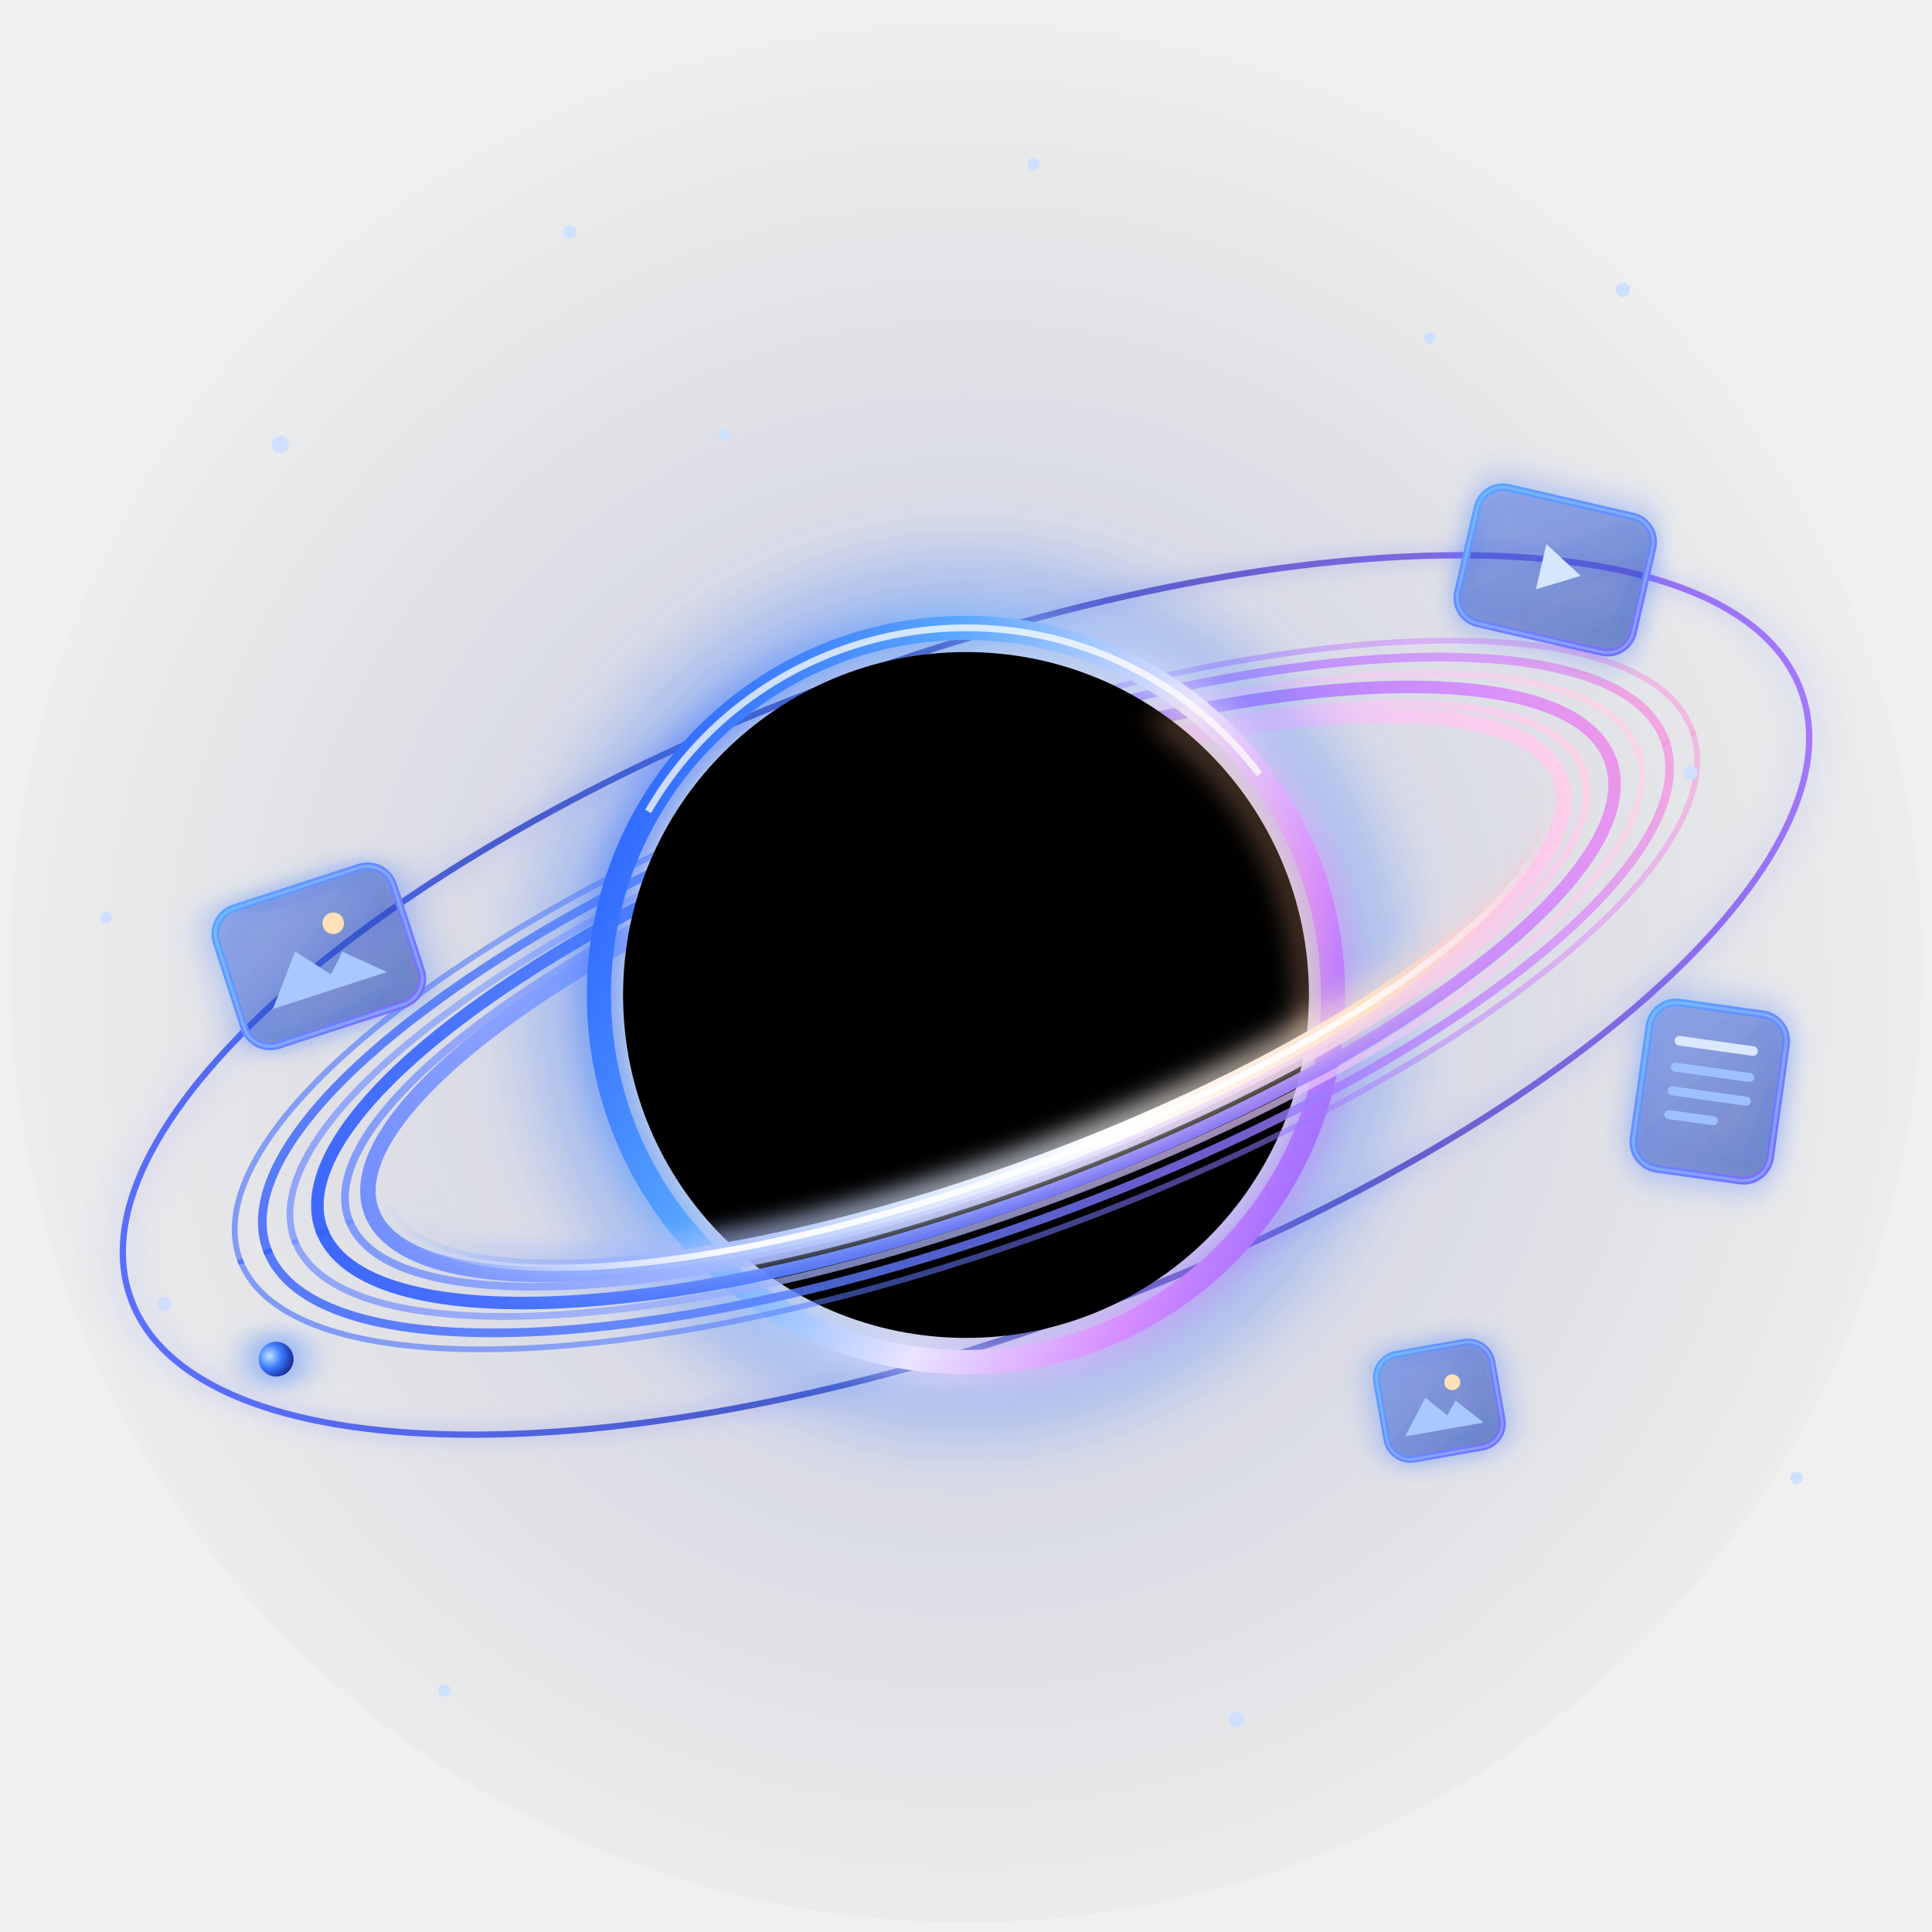
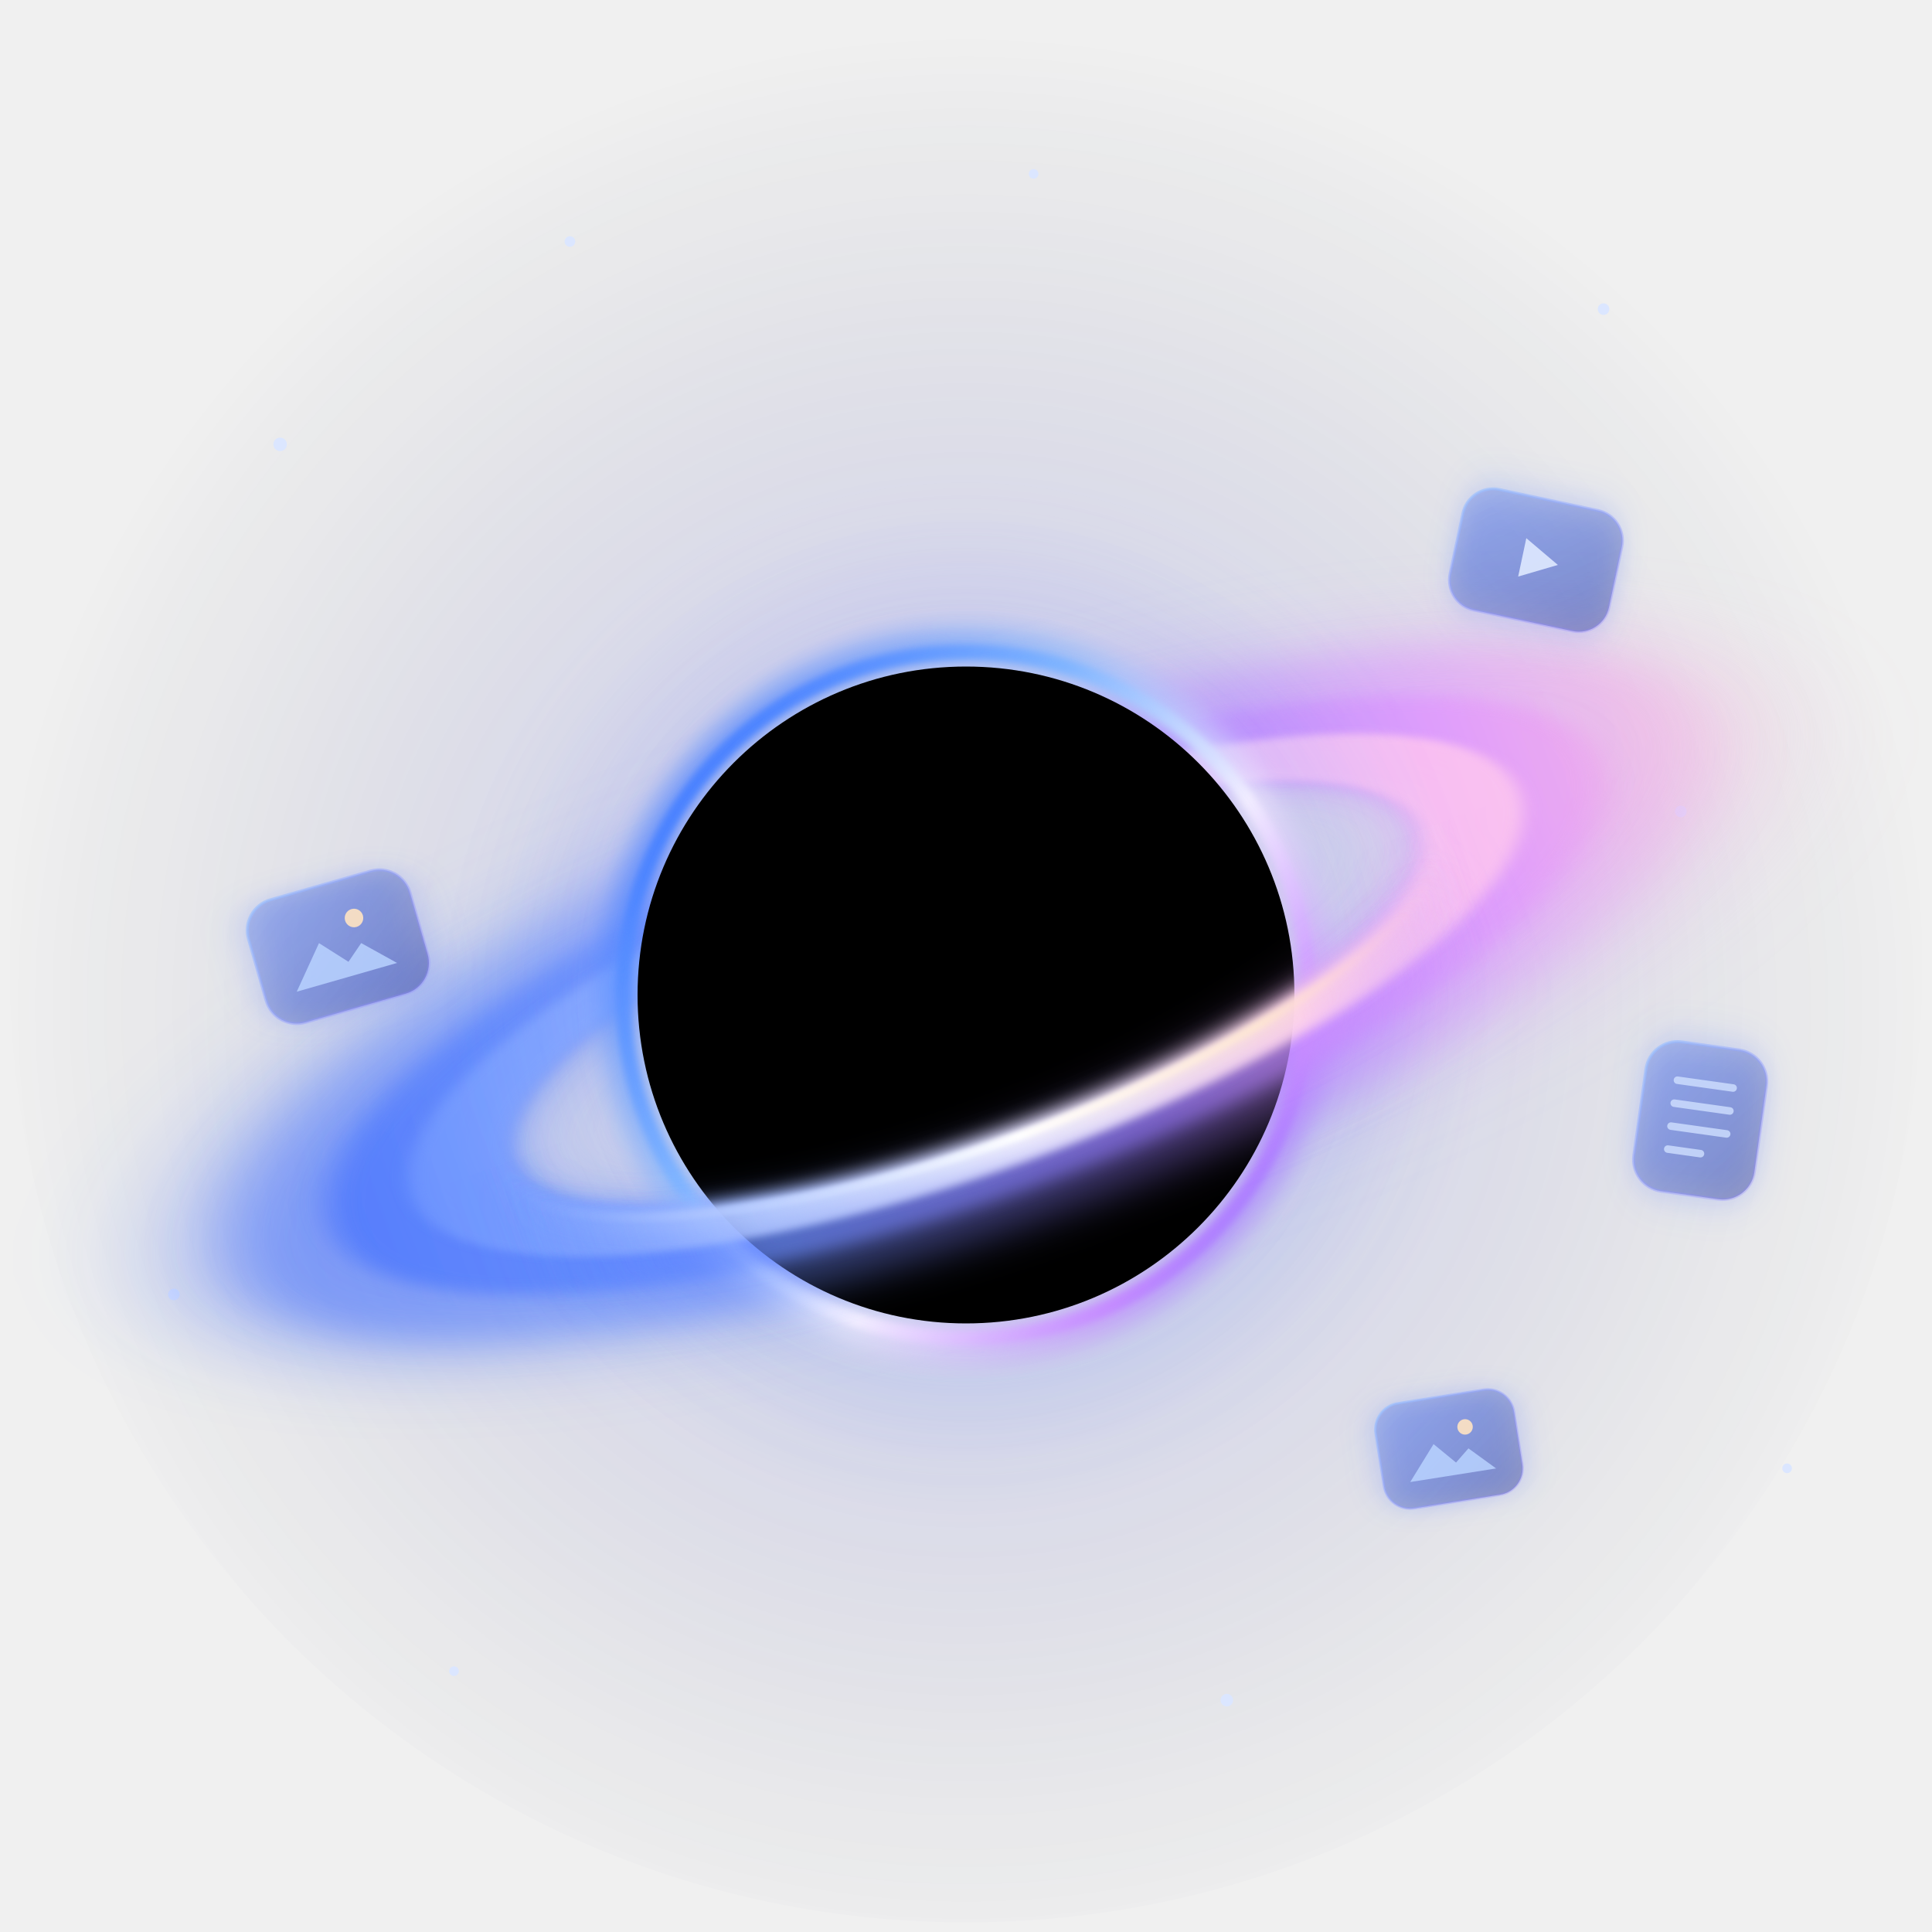
<svg xmlns="http://www.w3.org/2000/svg" viewBox="0 0 400 400" role="img" aria-label="Auto Orbital">
  <style>
- .ao-card{animation:ao-float 5s ease-in-out infinite}.c2{animation-delay:-1.2s}.c3{animation-delay:-2.4s}.c4{animation-delay:-3.4s}
- @keyframes ao-float{0%,100%{translate:0 0}50%{translate:0 -5px}}
- .ao-disk-glow{animation:ao-pulse 3.4s ease-in-out infinite}@keyframes ao-pulse{0%,100%{opacity:.85}50%{opacity:1}}
- .ao-star{animation:ao-tw 2.6s ease-in-out infinite}@keyframes ao-tw{0%,100%{opacity:.25}50%{opacity:1}}
- @media (prefers-reduced-motion:reduce){.ao-card,.ao-disk-glow,.ao-star{animation:none}}
+ .ao-card{animation:ao-float 7s ease-in-out infinite}.c2{animation-delay:-1.7s}.c3{animation-delay:-3.4s}.c4{animation-delay:-5.1s}
+ @keyframes ao-float{0%,100%{translate:0 0}50%{translate:0 -4px}}
+ .ao-disk{animation:ao-breathe 6s ease-in-out infinite}@keyframes ao-breathe{0%,100%{opacity:.88}50%{opacity:1}}
+ .ao-halo{animation:ao-halo 6s ease-in-out infinite}@keyframes ao-halo{0%,100%{opacity:.75}50%{opacity:1}}
+ .ao-star{animation:ao-tw 4.5s ease-in-out infinite}@keyframes ao-tw{0%,100%{opacity:.15}50%{opacity:.7}}
+ @media (prefers-reduced-motion:reduce){.ao-card,.ao-disk,.ao-halo,.ao-star{animation:none}}
</style>
  <defs>
-     <radialGradient id="sy-bg" cx="50%" cy="52%" r="52%">
-       <stop offset="0" stop-color="#2f6bff" stop-opacity=".22" />
-       <stop offset=".5" stop-color="#1b2a8f" stop-opacity=".10" />
+     <radialGradient id="sy-bg" cx="50%" cy="52%" r="50%">
+       <stop offset="0" stop-color="#3a6dff" stop-opacity=".26" />
+       <stop offset=".55" stop-color="#2a2fa8" stop-opacity=".10" />
      <stop offset="1" stop-color="#0b1030" stop-opacity="0" />
    </radialGradient>
-     <linearGradient id="sy-diskA" x1="-165" y1="0" x2="165" y2="0" gradientUnits="userSpaceOnUse">
-       <stop offset="0" stop-color="#2f5bff" />
-       <stop offset=".3" stop-color="#4f7bff" />
-       <stop offset=".62" stop-color="#8a74ff" />
-       <stop offset=".86" stop-color="#d58cff" />
-       <stop offset="1" stop-color="#ff9ad6" />
+     <linearGradient id="sy-disk" x1="-176" y1="0" x2="176" y2="0" gradientUnits="userSpaceOnUse">
+       <stop offset="0" stop-color="#2b5cff" />
+       <stop offset=".3" stop-color="#5a86ff" />
+       <stop offset=".58" stop-color="#9a7bff" />
+       <stop offset=".82" stop-color="#e193ff" />
+       <stop offset="1" stop-color="#ffb3d9" />
    </linearGradient>
-     <linearGradient id="sy-diskB" x1="-140" y1="0" x2="140" y2="0" gradientUnits="userSpaceOnUse">
-       <stop offset="0" stop-color="#6f8cff" />
-       <stop offset=".35" stop-color="#a9b8ff" />
-       <stop offset=".7" stop-color="#e7c4ff" />
-       <stop offset="1" stop-color="#ffd0e8" />
+     <linearGradient id="sy-disk2" x1="-176" y1="0" x2="176" y2="0" gradientUnits="userSpaceOnUse">
+       <stop offset="0" stop-color="#4f7dff" />
+       <stop offset=".3" stop-color="#8fb0ff" />
+       <stop offset=".55" stop-color="#d9d2ff" />
+       <stop offset=".8" stop-color="#ffc6f0" />
+       <stop offset="1" stop-color="#ffd6e6" />
    </linearGradient>
-     <linearGradient id="sy-hot" x1="-130" y1="0" x2="130" y2="0" gradientUnits="userSpaceOnUse">
-       <stop offset="0" stop-color="#7ea0ff" stop-opacity="0" />
-       <stop offset=".18" stop-color="#9db6ff" stop-opacity=".9" />
-       <stop offset=".4" stop-color="#d9e6ff" />
-       <stop offset=".58" stop-color="#ffffff" />
-       <stop offset=".8" stop-color="#ffe2c8" stop-opacity=".95" />
-       <stop offset="1" stop-color="#ffb8d8" stop-opacity="0" />
+     <linearGradient id="sy-diskF" x1="-176" y1="0" x2="176" y2="0" gradientUnits="userSpaceOnUse">
+       <stop offset="0" stop-color="#2b5cff" stop-opacity="0" />
+       <stop offset=".2" stop-color="#4f7dff" stop-opacity="0" />
+       <stop offset=".34" stop-color="#6a8cff" />
+       <stop offset=".58" stop-color="#9a7bff" />
+       <stop offset=".68" stop-color="#c88cff" />
+       <stop offset=".8" stop-color="#e193ff" stop-opacity="0" />
+       <stop offset="1" stop-color="#ffb3d9" stop-opacity="0" />
    </linearGradient>
-     <linearGradient id="sy-hotline" x1="-130" y1="0" x2="130" y2="0" gradientUnits="userSpaceOnUse">
-       <stop offset="0" stop-color="#fff" stop-opacity="0" />
-       <stop offset=".25" stop-color="#fff" stop-opacity=".9" />
-       <stop offset=".75" stop-color="#fff" stop-opacity=".9" />
-       <stop offset="1" stop-color="#fff" stop-opacity="0" />
+     <linearGradient id="sy-diskF2" x1="-176" y1="0" x2="176" y2="0" gradientUnits="userSpaceOnUse">
+       <stop offset="0" stop-color="#4f7dff" stop-opacity="0" />
+       <stop offset=".2" stop-color="#8fb0ff" stop-opacity="0" />
+       <stop offset=".34" stop-color="#a9c0ff" />
+       <stop offset=".55" stop-color="#e4dcff" />
+       <stop offset=".68" stop-color="#ffd0f0" />
+       <stop offset=".8" stop-color="#ffd6e6" stop-opacity="0" />
+       <stop offset="1" stop-color="#ffd6e6" stop-opacity="0" />
    </linearGradient>
-     <linearGradient id="sy-ring" x1="-80" y1="-30" x2="80" y2="40" gradientUnits="userSpaceOnUse">
-       <stop offset="0" stop-color="#2d63ff" />
-       <stop offset=".3" stop-color="#58a6ff" />
-       <stop offset=".6" stop-color="#e9e4ff" />
-       <stop offset=".82" stop-color="#d68cff" />
-       <stop offset="1" stop-color="#8a62ff" />
+     <linearGradient id="sy-hot" x1="-100" y1="0" x2="100" y2="0" gradientUnits="userSpaceOnUse">
+       <stop offset="0" stop-color="#8fb0ff" stop-opacity="0" />
+       <stop offset=".22" stop-color="#b9cdff" stop-opacity=".9" />
+       <stop offset=".5" stop-color="#ffffff" />
+       <stop offset=".78" stop-color="#ffe6d2" stop-opacity=".9" />
+       <stop offset="1" stop-color="#ffc0e0" stop-opacity="0" />
    </linearGradient>
-     <linearGradient id="sy-orbit" x1="-184" y1="0" x2="184" y2="0" gradientUnits="userSpaceOnUse">
-       <stop offset="0" stop-color="#4a63ff" />
-       <stop offset=".5" stop-color="#2a3b9a" />
-       <stop offset="1" stop-color="#a06bff" />
+     <linearGradient id="sy-ring" x1="-70" y1="-50" x2="70" y2="55" gradientUnits="userSpaceOnUse">
+       <stop offset="0" stop-color="#3a72ff" />
+       <stop offset=".35" stop-color="#7fb4ff" />
+       <stop offset=".62" stop-color="#f1ecff" />
+       <stop offset=".85" stop-color="#c48bff" />
+       <stop offset="1" stop-color="#7f6bff" />
    </linearGradient>
+     <radialGradient id="sy-halo" cx="50%" cy="38%" r="60%">
+       <stop offset="0" stop-color="#ffd9b8" stop-opacity=".9" />
+       <stop offset=".5" stop-color="#b79bff" stop-opacity=".55" />
+       <stop offset="1" stop-color="#4b74ff" stop-opacity=".35" />
+     </radialGradient>
    <linearGradient id="sy-card" x1="0" y1="0" x2="1" y2="1">
-       <stop offset="0" stop-color="#2c55d8" stop-opacity=".30" />
-       <stop offset="1" stop-color="#18237a" stop-opacity=".42" />
+       <stop offset="0" stop-color="#3f67e6" stop-opacity=".30" />
+       <stop offset="1" stop-color="#1d2a86" stop-opacity=".40" />
    </linearGradient>
-     <linearGradient id="sy-cardstroke" x1="0" y1="0" x2="1" y2="1">
-       <stop offset="0" stop-color="#58a6ff" />
-       <stop offset="1" stop-color="#7a6bff" />
+     <linearGradient id="sy-cardst" x1="0" y1="0" x2="1" y2="1">
+       <stop offset="0" stop-color="#9cc4ff" stop-opacity=".7" />
+       <stop offset="1" stop-color="#8a7bff" stop-opacity=".25" />
    </linearGradient>
-     <radialGradient id="sy-sphere" cx="35%" cy="35%" r="70%">
-       <stop offset="0" stop-color="#bfe2ff" />
-       <stop offset=".5" stop-color="#3b7bff" />
-       <stop offset="1" stop-color="#1a2a99" />
+     <radialGradient id="sy-sph" cx="35%" cy="35%" r="70%">
+       <stop offset="0" stop-color="#e3f1ff" />
+       <stop offset=".5" stop-color="#5a8dff" />
+       <stop offset="1" stop-color="#27349e" />
    </radialGradient>
-     <filter id="sy-blur8" x="-30%" y="-80%" width="160%" height="260%">
-       <feGaussianBlur stdDeviation="7" />
+     <filter id="sy-b12" x="-40%" y="-150%" width="180%" height="400%">
+       <feGaussianBlur stdDeviation="11" />
    </filter>
-     <filter id="sy-blur4" x="-30%" y="-80%" width="160%" height="260%">
-       <feGaussianBlur stdDeviation="3.2" />
+     <filter id="sy-b6" x="-60%" y="-160%" width="220%" height="420%">
+       <feGaussianBlur stdDeviation="6" />
    </filter>
-     <filter id="sy-blur3" x="-60%" y="-60%" width="220%" height="220%">
-       <feGaussianBlur stdDeviation="3" />
+     <filter id="sy-b2" x="-30%" y="-120%" width="160%" height="340%">
+       <feGaussianBlur stdDeviation="1.3" />
    </filter>
-     <filter id="sy-soft" x="-40%" y="-40%" width="180%" height="180%">
-       <feDropShadow dx="0" dy="0" stdDeviation="5" flood-color="#2f6bff" flood-opacity=".7" />
+     <filter id="sy-b3" x="-30%" y="-120%" width="160%" height="340%">
+       <feGaussianBlur stdDeviation="2.6" />
+     </filter>
+     <filter id="sy-b1" x="-30%" y="-120%" width="160%" height="340%">
+       <feGaussianBlur stdDeviation=".7" />
    </filter>
    <clipPath id="sy-back">
-       <rect x="-200" y="-100" width="400" height="101" />
+       <rect x="-240" y="-140" width="480" height="141" />
    </clipPath>
    <clipPath id="sy-front">
-       <rect x="-200" y="0" width="400" height="100" />
+       <rect x="-240" y="0" width="480" height="140" />
    </clipPath>
  </defs>
  <circle cx="200" cy="200" r="198" fill="url(#sy-bg)" />
+   <circle class="ao-star" cx="58" cy="92" r="1.4" fill="#dbe6ff" style="animation-delay:-0s" />
+   <circle class="ao-star" cx="118" cy="50" r="1.1" fill="#dbe6ff" style="animation-delay:-1.1s" />
+   <circle class="ao-star" cx="348" cy="168" r="1.2" fill="#dbe6ff" style="animation-delay:-2.2s" />
+   <circle class="ao-star" cx="36" cy="268" r="1.2" fill="#dbe6ff" style="animation-delay:-0.6s" />
+   <circle class="ao-star" cx="254" cy="352" r="1.3" fill="#dbe6ff" style="animation-delay:-1.7s" />
+   <circle class="ao-star" cx="214" cy="36" r="1" fill="#dbe6ff" style="animation-delay:-2.9s" />
+   <circle class="ao-star" cx="370" cy="304" r="1" fill="#dbe6ff" style="animation-delay:-0.3s" />
+   <circle class="ao-star" cx="94" cy="346" r="1" fill="#dbe6ff" style="animation-delay:-2.0s" />
+   <circle class="ao-star" cx="332" cy="64" r="1.2" fill="#dbe6ff" style="animation-delay:-1.0s" />
  <g transform="translate(200 206) rotate(-20)">
-     <ellipse rx="184" ry="70" fill="none" stroke="url(#sy-orbit)" stroke-width="1.3" opacity=".9" />
-     <ellipse rx="184" ry="70" fill="none" stroke="#5f6dff" stroke-width="4" opacity=".16" filter="url(#sy-blur3)" />
-     <g class="ao-disk-glow">
-       <ellipse rx="160" ry="52" fill="none" stroke="url(#sy-diskA)" stroke-width="1.2" opacity="0.55" clip-path="url(#sy-back)" />
-       <ellipse rx="154" ry="49" fill="none" stroke="url(#sy-diskA)" stroke-width="1.8" opacity="0.8" clip-path="url(#sy-back)" />
-       <ellipse rx="148" ry="46" fill="none" stroke="url(#sy-diskB)" stroke-width="1.4" opacity="0.7" clip-path="url(#sy-back)" />
-       <ellipse rx="142" ry="44" fill="none" stroke="url(#sy-diskA)" stroke-width="2.6" opacity="0.95" clip-path="url(#sy-back)" />
-       <ellipse rx="136" ry="41" fill="none" stroke="url(#sy-diskB)" stroke-width="1.6" opacity="0.85" clip-path="url(#sy-back)" />
-       <ellipse rx="131" ry="39" fill="none" stroke="url(#sy-diskB)" stroke-width="3.2" opacity="1" clip-path="url(#sy-back)" />
+     <g class="ao-disk">
+       <path d="M -176 0 A 176 52.80 0 1 1 176 0 A 176 52.80 0 1 1 -176 0 Z M -98 0 A 98 29.40 0 1 0 98 0 A 98 29.40 0 1 0 -98 0 Z" fill-rule="evenodd" fill="url(#sy-disk)" opacity=".30" filter="url(#sy-b12)" />
+       <path d="M -162 0 A 162 48.60 0 1 1 162 0 A 162 48.60 0 1 1 -162 0 Z M -100 0 A 100 30.00 0 1 0 100 0 A 100 30.00 0 1 0 -100 0 Z" fill-rule="evenodd" fill="url(#sy-disk)" opacity=".42" filter="url(#sy-b6)" />
+       <path d="M -140 0 A 140 42.00 0 1 1 140 0 A 140 42.00 0 1 1 -140 0 Z M -100 0 A 100 30.00 0 1 0 100 0 A 100 30.00 0 1 0 -100 0 Z" fill-rule="evenodd" fill="url(#sy-disk)" opacity=".62" filter="url(#sy-b3)" />
+       <path d="M -122 0 A 122 36.60 0 1 1 122 0 A 122 36.60 0 1 1 -122 0 Z M -100 0 A 100 30.00 0 1 0 100 0 A 100 30.00 0 1 0 -100 0 Z" fill-rule="evenodd" fill="url(#sy-disk2)" opacity=".8" filter="url(#sy-b2)" />
    </g>
    <g>
      <g>
-         <animateMotion dur="11s" repeatCount="indefinite" path="M -184 0 A 184 70 0 1 1 184 0 A 184 70 0 1 1 -184 0" />
-         <circle r="7" fill="#3b7bff" opacity=".6" filter="url(#sy-blur3)" />
-         <circle r="4.2" fill="url(#sy-sphere)" />
+         <animateMotion dur="14s" repeatCount="indefinite" path="M -186 0 A 186 67.8 0 1 1 186 0 A 186 67.8 0 1 1 -186 0" />
+         <circle r="7" fill="#5a8dff" opacity=".55" filter="url(#sy-b6)" />
+         <circle r="3.4" fill="url(#sy-sph)" />
      </g>
    </g>
  </g>
  <g transform="translate(200 206)">
-     <circle r="84" fill="none" stroke="#3f7bff" stroke-width="12" opacity=".38" filter="url(#sy-blur8)" />
-     <circle r="76" fill="none" stroke="url(#sy-ring)" stroke-width="9" opacity=".55" filter="url(#sy-blur4)" />
-     <circle r="76" fill="none" stroke="url(#sy-ring)" stroke-width="5" />
-     <circle r="76" fill="none" stroke="#ffffff" stroke-width="1.4" opacity=".75" stroke-dasharray="150 330" transform="rotate(-150)" />
-     <circle r="71" fill="#000" />
-     <path d="M 40 -58 A 71 71 0 0 1 70 12" fill="none" stroke="#ffb98a" stroke-width="3" opacity=".55" filter="url(#sy-blur3)" />
+     <g class="ao-halo">
+       <circle r="78" fill="none" stroke="url(#sy-halo)" stroke-width="16" opacity=".42" filter="url(#sy-b12)" />
+       <circle r="72" fill="none" stroke="url(#sy-ring)" stroke-width="7" opacity=".7" filter="url(#sy-b3)" />
+       <circle r="71" fill="none" stroke="url(#sy-ring)" stroke-width="3" filter="url(#sy-b1)" />
+     </g>
+     <circle r="68" fill="#000" />
  </g>
  <g transform="translate(200 206) rotate(-20)">
-     <g class="ao-disk-glow">
-       <ellipse rx="160" ry="52" fill="none" stroke="url(#sy-diskA)" stroke-width="1.2" opacity="0.55" clip-path="url(#sy-front)" />
-       <ellipse rx="154" ry="49" fill="none" stroke="url(#sy-diskA)" stroke-width="1.8" opacity="0.8" clip-path="url(#sy-front)" />
-       <ellipse rx="148" ry="46" fill="none" stroke="url(#sy-diskB)" stroke-width="1.4" opacity="0.7" clip-path="url(#sy-front)" />
-       <ellipse rx="142" ry="44" fill="none" stroke="url(#sy-diskA)" stroke-width="2.6" opacity="0.95" clip-path="url(#sy-front)" />
-       <ellipse rx="136" ry="41" fill="none" stroke="url(#sy-diskB)" stroke-width="1.6" opacity="0.85" clip-path="url(#sy-front)" />
-       <ellipse rx="131" ry="39" fill="none" stroke="url(#sy-diskB)" stroke-width="3.2" opacity="1" clip-path="url(#sy-front)" />
-       <ellipse rx="128" ry="38" fill="none" stroke="url(#sy-hot)" stroke-width="9" opacity=".65" filter="url(#sy-blur4)" clip-path="url(#sy-front)" />
-       <ellipse rx="128" ry="38" fill="none" stroke="url(#sy-hot)" stroke-width="3.4" clip-path="url(#sy-front)" />
-       <ellipse rx="128" ry="38" fill="none" stroke="url(#sy-hotline)" stroke-width="1.3" clip-path="url(#sy-front)" />
+     <g clip-path="url(#sy-front)">
+       <g class="ao-disk">
+         <path d="M -162 0 A 162 48.60 0 1 1 162 0 A 162 48.60 0 1 1 -162 0 Z M -100 0 A 100 30.00 0 1 0 100 0 A 100 30.00 0 1 0 -100 0 Z" fill-rule="evenodd" fill="url(#sy-diskF)" opacity=".42" filter="url(#sy-b6)" />
+         <path d="M -140 0 A 140 42.00 0 1 1 140 0 A 140 42.00 0 1 1 -140 0 Z M -100 0 A 100 30.00 0 1 0 100 0 A 100 30.00 0 1 0 -100 0 Z" fill-rule="evenodd" fill="url(#sy-diskF)" opacity=".62" filter="url(#sy-b3)" />
+         <path d="M -122 0 A 122 36.60 0 1 1 122 0 A 122 36.60 0 1 1 -122 0 Z M -100 0 A 100 30.00 0 1 0 100 0 A 100 30.00 0 1 0 -100 0 Z" fill-rule="evenodd" fill="url(#sy-diskF2)" opacity=".9" filter="url(#sy-b2)" />
+         <ellipse rx="105" ry="31.50" fill="none" stroke="url(#sy-hot)" stroke-width="6" opacity=".7" filter="url(#sy-b3)" />
+         <ellipse rx="104" ry="31.20" fill="none" stroke="url(#sy-hot)" stroke-width="1.8" filter="url(#sy-b1)" />
+       </g>
    </g>
  </g>
-   <g transform="translate(200 206) rotate(-20)">
-     <circle cx="-160" cy="22" r="6" fill="#3b7bff" opacity=".5" filter="url(#sy-blur3)" />
-     <circle cx="-160" cy="22" r="3.6" fill="url(#sy-sphere)" />
+   <g class="ao-card c1">
+     <g transform="translate(70 196) rotate(-16) scale(0.6)">
+       <rect x="-29.0" y="-22.0" width="58" height="44" rx="11" fill="#3d6bff" opacity=".28" filter="url(#sy-b6)" />
+       <rect x="-29.0" y="-22.0" width="58" height="44" rx="11" fill="url(#sy-card)" stroke="url(#sy-cardst)" stroke-width="1" />
+       <circle cx="8" cy="-8" r="3.2" fill="#ffe3c2" opacity=".9" />
+       <path d="M-18 11 L-6 -3 L2 6 L8 1 L18 11 Z" fill="#b9d2ff" opacity=".85" />
+     </g>
  </g>
-   <g class="ao-card c2" transform="translate(66 198) rotate(-18) scale(0.62)">
-     <rect x="-31.0" y="-24.0" width="62" height="48" rx="9" fill="url(#sy-card)" stroke="url(#sy-cardstroke)" stroke-width="2.6" filter="url(#sy-soft)" />
-     <rect x="-31.0" y="-24.0" width="62" height="48" rx="9" fill="none" stroke="#8fc2ff" stroke-width="1" opacity=".55" />
-     <circle cx="8" cy="-9" r="3.6" fill="#ffe0b8" />
-     <path d="M-20 12 L-7 -4 L2 7 L8 1 L20 12 Z" fill="#a9c8ff" />
+   <g class="ao-card c2">
+     <g transform="translate(318 116) rotate(12) scale(0.58)">
+       <rect x="-29.0" y="-22.0" width="58" height="44" rx="11" fill="#3d6bff" opacity=".28" filter="url(#sy-b6)" />
+       <rect x="-29.0" y="-22.0" width="58" height="44" rx="11" fill="url(#sy-card)" stroke="url(#sy-cardst)" stroke-width="1" />
+       <path d="M-5 -7 L8 0 L-5 7 Z" fill="#dfe9ff" opacity=".9" />
+     </g>
  </g>
-   <g class="ao-card c1" transform="translate(322 118) rotate(13) scale(0.6)">
-     <rect x="-31.0" y="-24.0" width="62" height="48" rx="9" fill="url(#sy-card)" stroke="url(#sy-cardstroke)" stroke-width="2.6" filter="url(#sy-soft)" />
-     <rect x="-31.0" y="-24.0" width="62" height="48" rx="9" fill="none" stroke="#8fc2ff" stroke-width="1" opacity=".55" />
-     <path d="M-5 -8 L9 0 L-5 8 Z" fill="#d7e6ff" />
+   <g class="ao-card c3">
+     <g transform="translate(352 232) rotate(8) scale(0.6)">
+       <rect x="-21.0" y="-26.0" width="42" height="52" rx="11" fill="#3d6bff" opacity=".28" filter="url(#sy-b6)" />
+       <rect x="-21.0" y="-26.0" width="42" height="52" rx="11" fill="url(#sy-card)" stroke="url(#sy-cardst)" stroke-width="1" />
+       <rect x="-11" y="-14" width="22" height="2.6" rx="1.3" fill="#cfe0ff" opacity=".8" />
+       <rect x="-11" y="-6" width="22" height="2.6" rx="1.3" fill="#cfe0ff" opacity=".8" />
+       <rect x="-11" y="2" width="22" height="2.6" rx="1.3" fill="#cfe0ff" opacity=".8" />
+       <rect x="-11" y="10" width="14" height="2.6" rx="1.3" fill="#cfe0ff" opacity=".8" />
+     </g>
  </g>
-   <g class="ao-card c3" transform="translate(354 226) rotate(8) scale(0.62)">
-     <rect x="-23.0" y="-28.0" width="46" height="56" rx="9" fill="url(#sy-card)" stroke="url(#sy-cardstroke)" stroke-width="2.6" filter="url(#sy-soft)" />
-     <rect x="-23.0" y="-28.0" width="46" height="56" rx="9" fill="none" stroke="#8fc2ff" stroke-width="1" opacity=".55" />
-     <rect x="-14" y="-17" width="28" height="3.2" rx="1.6" fill="#dbe8ff" />
-     <rect x="-14" y="-8" width="28" height="3" rx="1.5" fill="#9fc0ff" />
-     <rect x="-14" y="0" width="28" height="3" rx="1.5" fill="#9fc0ff" />
-     <rect x="-14" y="8" width="18" height="3" rx="1.5" fill="#9fc0ff" />
+   <g class="ao-card c4">
+     <g transform="translate(300 300) rotate(-9) scale(0.5)">
+       <rect x="-29.0" y="-22.0" width="58" height="44" rx="11" fill="#3d6bff" opacity=".28" filter="url(#sy-b6)" />
+       <rect x="-29.0" y="-22.0" width="58" height="44" rx="11" fill="url(#sy-card)" stroke="url(#sy-cardst)" stroke-width="1" />
+       <circle cx="8" cy="-8" r="3.2" fill="#ffe3c2" opacity=".9" />
+       <path d="M-18 11 L-6 -3 L2 6 L8 1 L18 11 Z" fill="#b9d2ff" opacity=".85" />
+     </g>
  </g>
-   <g class="ao-card c4" transform="translate(298 290) rotate(-10) scale(0.55)">
-     <rect x="-22.0" y="-20.0" width="44" height="40" rx="9" fill="url(#sy-card)" stroke="url(#sy-cardstroke)" stroke-width="2.6" filter="url(#sy-soft)" />
-     <rect x="-22.0" y="-20.0" width="44" height="40" rx="9" fill="none" stroke="#8fc2ff" stroke-width="1" opacity=".55" />
-     <circle cx="6" cy="-6" r="3" fill="#ffe0b8" />
-     <path d="M-15 11 L-5 -2 L2 6 L6 1 L15 11 Z" fill="#a9c8ff" />
-   </g>
-   <circle class="ao-star" cx="58" cy="92" r="1.8" fill="#cfe0ff" style="animation-delay:0s" />
-   <circle class="ao-star" cx="118" cy="48" r="1.4" fill="#cfe0ff" style="animation-delay:0.6s" />
-   <circle class="ao-star" cx="350" cy="160" r="1.5" fill="#cfe0ff" style="animation-delay:1.1s" />
-   <circle class="ao-star" cx="34" cy="270" r="1.5" fill="#cfe0ff" style="animation-delay:0.3s" />
-   <circle class="ao-star" cx="256" cy="356" r="1.6" fill="#cfe0ff" style="animation-delay:0.9s" />
-   <circle class="ao-star" cx="214" cy="34" r="1.3" fill="#cfe0ff" style="animation-delay:1.4s" />
-   <circle class="ao-star" cx="372" cy="306" r="1.3" fill="#cfe0ff" style="animation-delay:0.2s" />
-   <circle class="ao-star" cx="92" cy="350" r="1.3" fill="#cfe0ff" style="animation-delay:1.0s" />
-   <circle class="ao-star" cx="336" cy="60" r="1.5" fill="#cfe0ff" style="animation-delay:0.5s" />
-   <circle class="ao-star" cx="22" cy="190" r="1.2" fill="#cfe0ff" style="animation-delay:0.8s" />
-   <circle class="ao-star" cx="150" cy="90" r="1.2" fill="#cfe0ff" style="animation-delay:1.2s" />
-   <circle class="ao-star" cx="296" cy="70" r="1.2" fill="#cfe0ff" style="animation-delay:0.7s" />
</svg>
